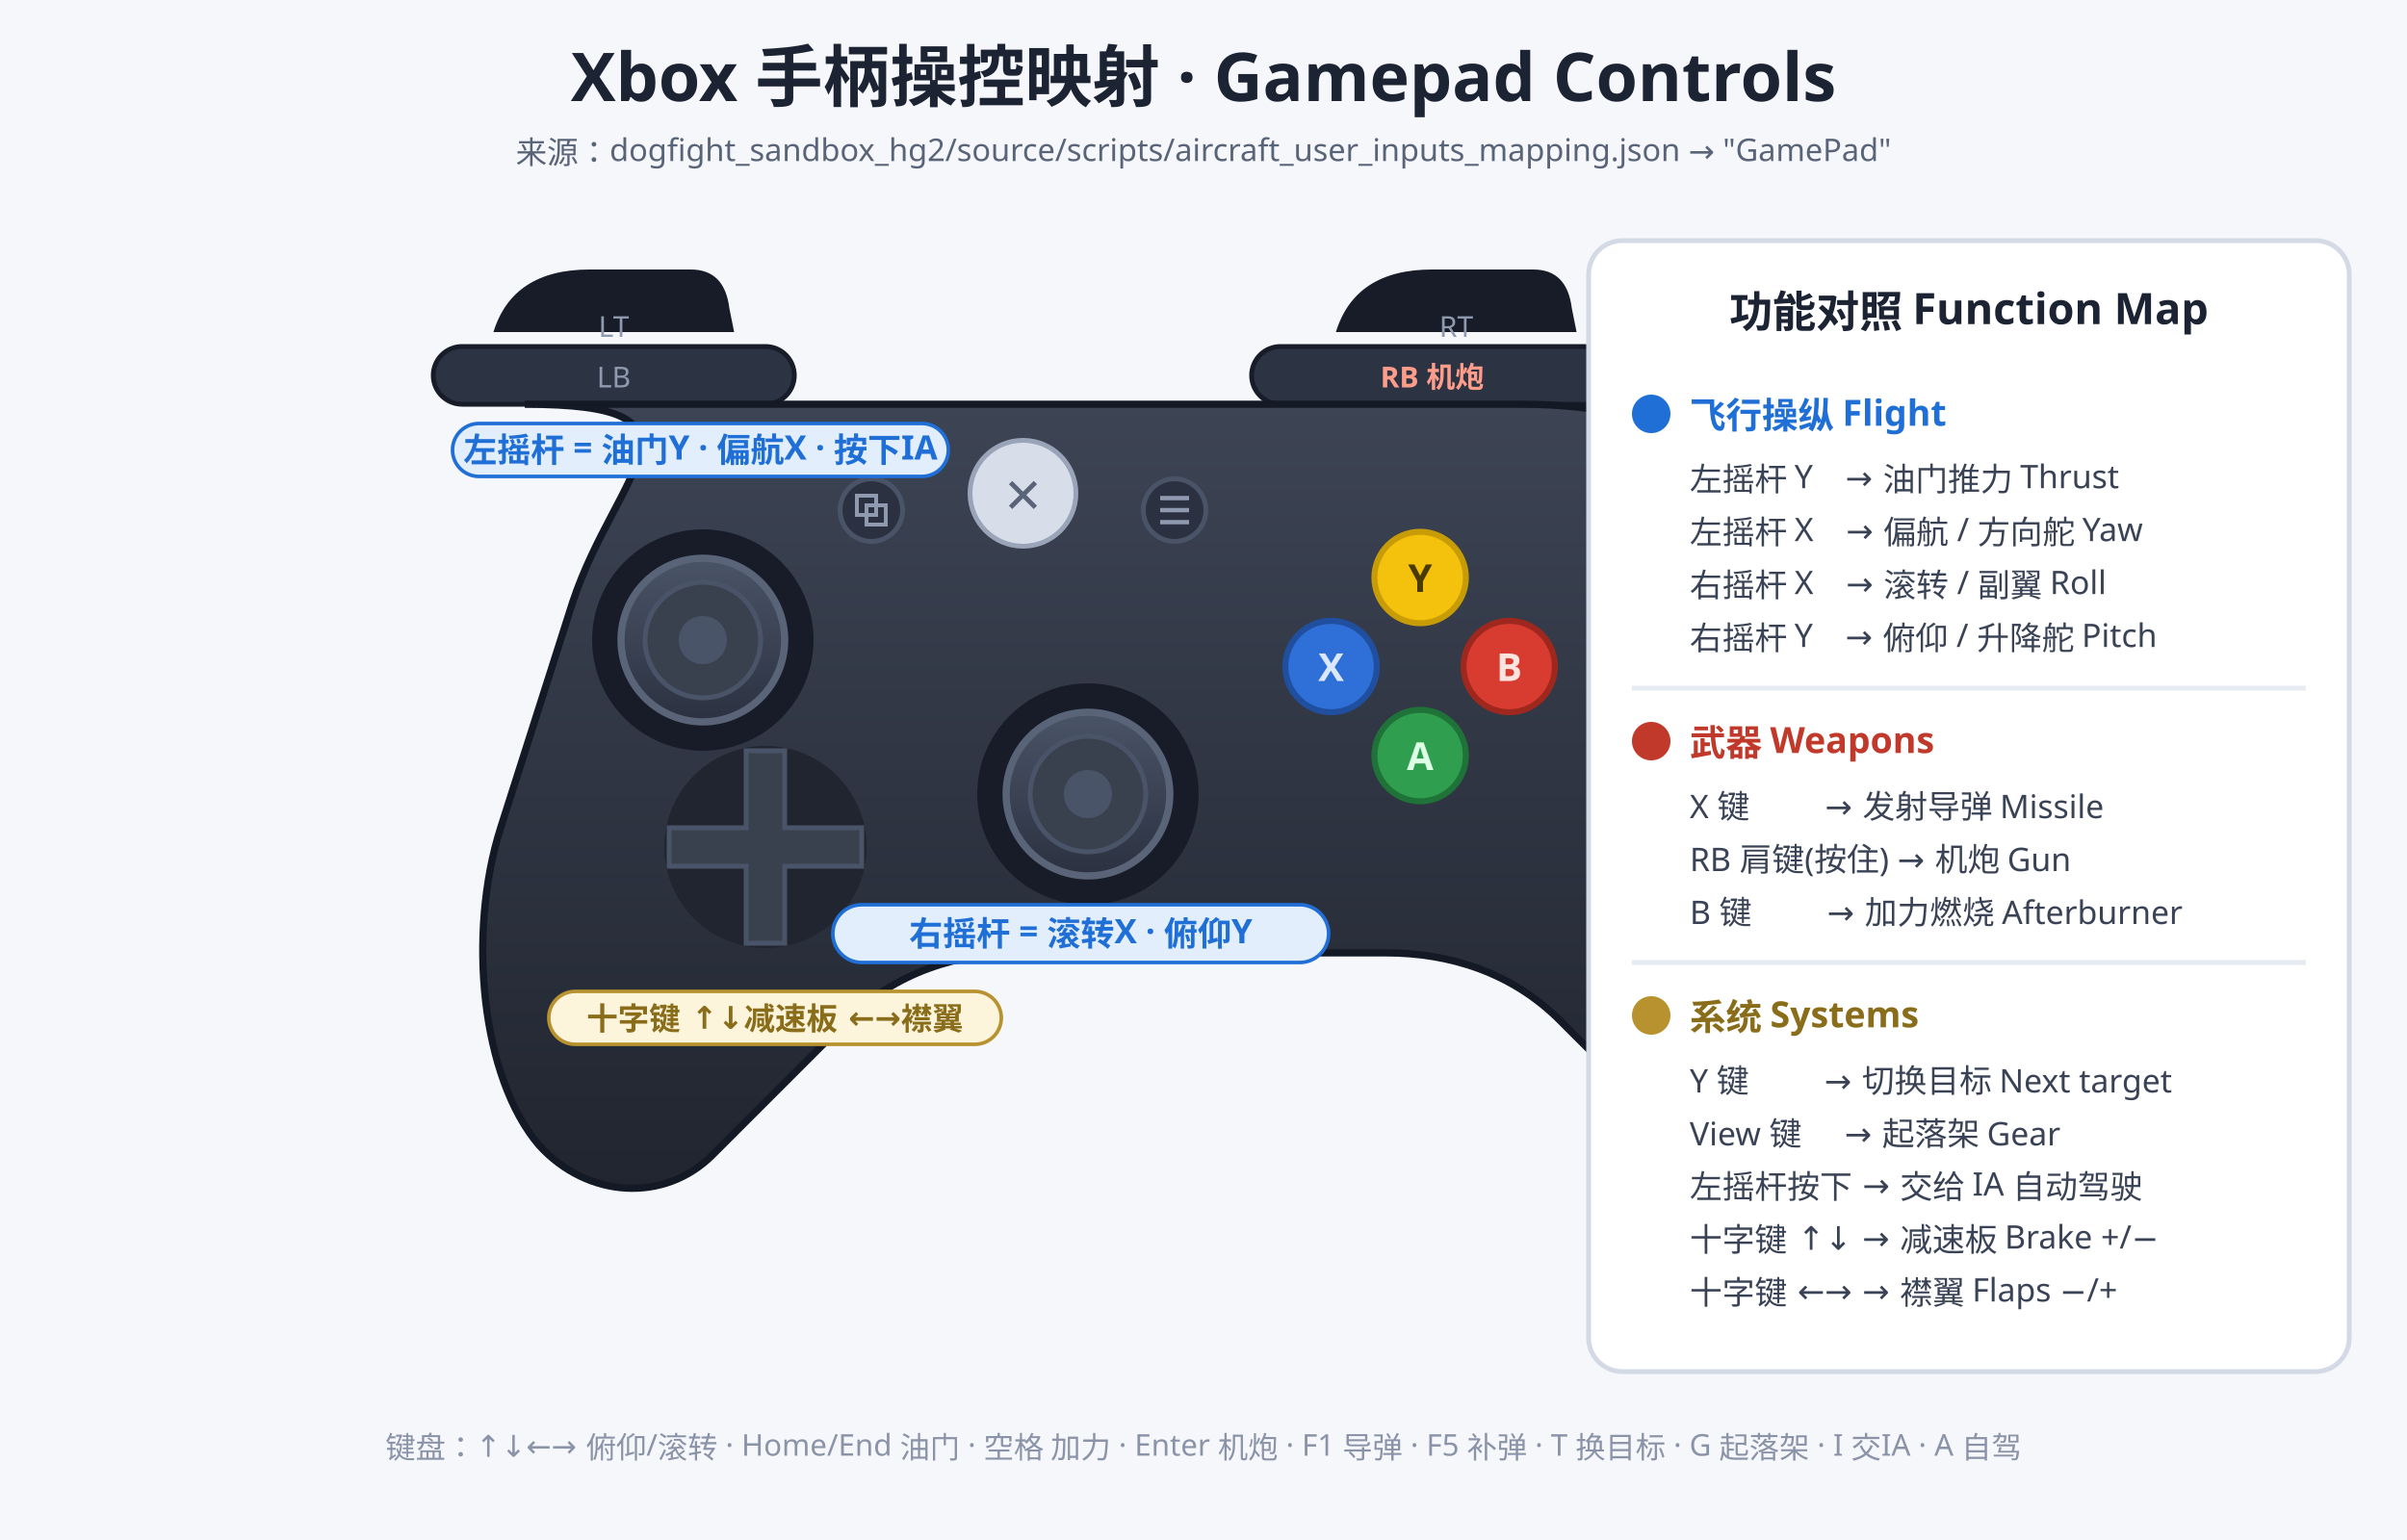
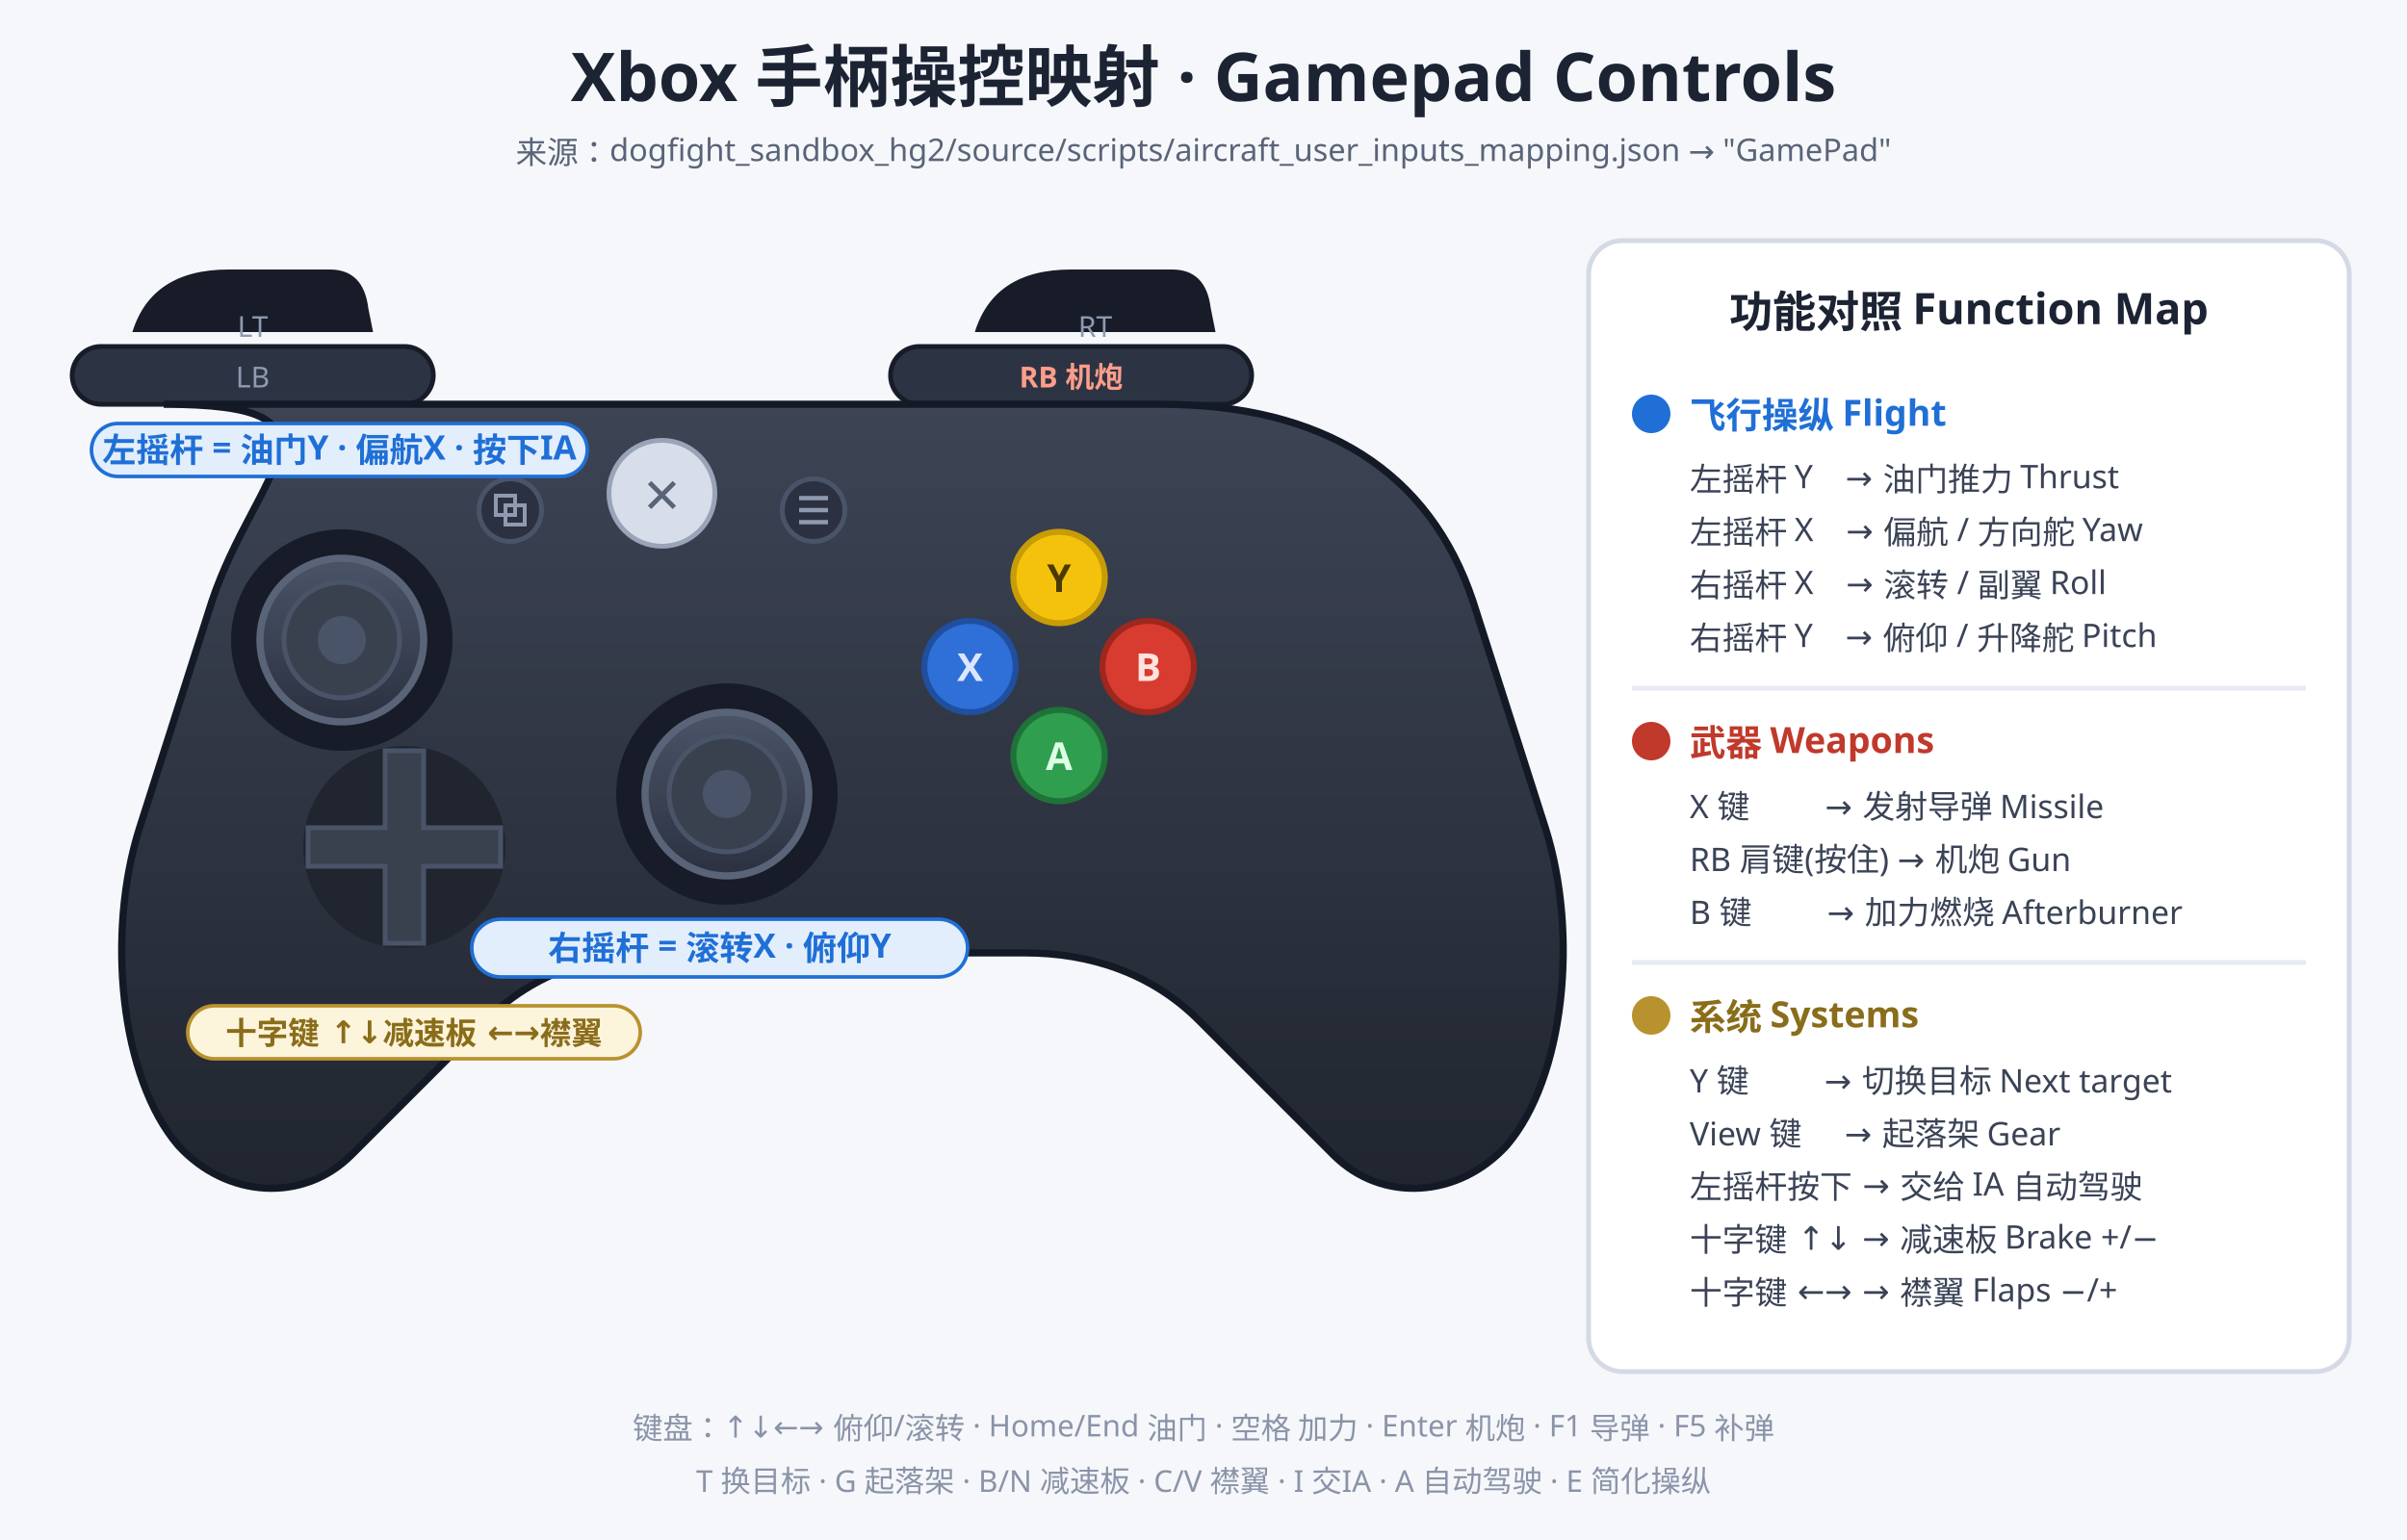
<svg xmlns="http://www.w3.org/2000/svg" width="1000" height="640" viewBox="0 0 1000 640" font-family="Microsoft YaHei, PingFang SC, sans-serif">
  <defs>
    <linearGradient id="shell" x1="0" y1="0" x2="0" y2="1">
      <stop offset="0" stop-color="#3d4454" />
      <stop offset="1" stop-color="#20252f" />
    </linearGradient>
    <linearGradient id="stickg" x1="0" y1="0" x2="0" y2="1">
      <stop offset="0" stop-color="#4a5468" />
      <stop offset="1" stop-color="#2b3140" />
    </linearGradient>
  </defs>
  <rect width="1000" height="640" fill="#f5f7fa" />
  <text x="500" y="42" text-anchor="middle" font-size="28" font-weight="bold" fill="#1c2333">Xbox 手柄操控映射 · Gamepad Controls</text>
  <text x="500" y="68" text-anchor="middle" font-size="13" fill="#5a6478">来源：dogfight_sandbox_hg2/source/scripts/aircraft_user_inputs_mapping.json → "GamePad"</text>
-   <g>
+   <g transform="translate(-150,0)">
    <path d="M 205 138 q 8 -26 40 -26 l 42 0 q 14 0 16 16 l 2 10 Z" fill="#171c28" />
    <path d="M 555 138 q 8 -26 40 -26 l 42 0 q 14 0 16 16 l 2 10 Z" fill="#171c28" />
    <text x="255" y="140" text-anchor="middle" font-size="12" fill="#8f9ab0">LT</text>
    <text x="605" y="140" text-anchor="middle" font-size="12" fill="#8f9ab0">RT</text>
    <rect x="180" y="144" width="150" height="24" rx="12" fill="#2c3444" stroke="#171c28" stroke-width="2" />
    <text x="255" y="161" text-anchor="middle" font-size="12" fill="#8f9ab0">LB</text>
    <rect x="520" y="144" width="150" height="24" rx="12" fill="#2c3444" stroke="#171c28" stroke-width="2" />
    <text x="595" y="161" text-anchor="middle" font-size="12" fill="#ff9d8a" font-weight="bold">RB 机炮</text>
    <path d="M 218 168              L 632 168              C 700 168 744 196 762 250              L 792 344 C 806 388 800 448 776 476              C 756 498 724 500 704 480              L 648 424 C 628 404 602 396 576 396              L 424 396              C 398 396 372 404 352 424              L 296 480              C 276 500 244 498 224 476              C 200 448 194 388 208 344              L 238 250              C 256 196 300 168 218 168 Z" fill="url(#shell)" stroke="#141926" stroke-width="3" />
    <circle cx="425" cy="205" r="22" fill="#d8dee9" stroke="#9aa4b8" stroke-width="2" />
    <text x="425" y="213" text-anchor="middle" font-size="20" font-weight="bold" fill="#5a6478">✕</text>
    <g>
      <circle cx="362" cy="212" r="13" fill="#2b3140" stroke="#4a5468" stroke-width="2" />
      <rect x="356" y="206" width="8" height="8" fill="none" stroke="#8f9ab0" stroke-width="1.6" />
      <rect x="360" y="210" width="8" height="8" fill="none" stroke="#8f9ab0" stroke-width="1.6" />
    </g>
    <g>
      <circle cx="488" cy="212" r="13" fill="#2b3140" stroke="#4a5468" stroke-width="2" />
      <line x1="482" y1="207" x2="494" y2="207" stroke="#8f9ab0" stroke-width="1.8" />
      <line x1="482" y1="212" x2="494" y2="212" stroke="#8f9ab0" stroke-width="1.8" />
      <line x1="482" y1="217" x2="494" y2="217" stroke="#8f9ab0" stroke-width="1.8" />
    </g>
    <circle cx="292" cy="266" r="46" fill="#171c28" />
    <circle cx="292" cy="266" r="34" fill="url(#stickg)" stroke="#5a6478" stroke-width="3" />
    <circle cx="292" cy="266" r="24" fill="#39414f" stroke="#4a5468" stroke-width="2" />
    <circle cx="292" cy="266" r="10" fill="#4a5468" />
    <circle cx="590" cy="240" r="19" fill="#f4c20d" stroke="#c79c06" stroke-width="2.5" />
    <text x="590" y="246" text-anchor="middle" font-size="16" font-weight="bold" fill="#4a3a00">Y</text>
    <circle cx="553" cy="277" r="19" fill="#2f6fd8" stroke="#1f4f9e" stroke-width="2.5" />
    <text x="553" y="283" text-anchor="middle" font-size="16" font-weight="bold" fill="#dbe7ff">X</text>
    <circle cx="627" cy="277" r="19" fill="#d83b2f" stroke="#9e271e" stroke-width="2.5" />
    <text x="627" y="283" text-anchor="middle" font-size="16" font-weight="bold" fill="#ffe3df">B</text>
    <circle cx="590" cy="314" r="19" fill="#2f9e4f" stroke="#1f7238" stroke-width="2.5" />
    <text x="590" y="320" text-anchor="middle" font-size="16" font-weight="bold" fill="#dcffe6">A</text>
    <g>
      <circle cx="318" cy="352" r="42" fill="#20252f" />
      <path d="M 310 312 h 16 v 32 h 32 v 16 h -32 v 32 h -16 v -32 h -32 v -16 h 32 Z" fill="#39414f" stroke="#4a5468" stroke-width="2" />
    </g>
    <circle cx="452" cy="330" r="46" fill="#171c28" />
    <circle cx="452" cy="330" r="34" fill="url(#stickg)" stroke="#5a6478" stroke-width="3" />
    <circle cx="452" cy="330" r="24" fill="#39414f" stroke="#4a5468" stroke-width="2" />
    <circle cx="452" cy="330" r="10" fill="#4a5468" />
  </g>
-   <g font-size="14" font-weight="bold">
+   <g font-size="14" font-weight="bold" transform="translate(-150,0)">
    <rect x="188" y="176" width="206" height="22" rx="11" fill="#e3eefc" stroke="#1f6fd6" stroke-width="1.5" />
    <text x="291" y="192" text-anchor="middle" fill="#1f6fd6">左摇杆 = 油门Y · 偏航X · 按下IA</text>
-     <rect x="346" y="376" width="206" height="24" rx="12" fill="#e3eefc" stroke="#1f6fd6" stroke-width="1.5" />
-     <text x="449" y="393" text-anchor="middle" fill="#1f6fd6">右摇杆 = 滚转X · 俯仰Y</text>
-     <rect x="228" y="412" width="188" height="22" rx="11" fill="#fdf4dc" stroke="#b8922f" stroke-width="1.5" />
-     <text x="322" y="428" text-anchor="middle" font-size="13" fill="#8a6d1a">十字键 ↑↓减速板 ←→襟翼</text>
+     <rect x="346" y="382" width="206" height="24" rx="12" fill="#e3eefc" stroke="#1f6fd6" stroke-width="1.5" />
+     <text x="449" y="399" text-anchor="middle" fill="#1f6fd6">右摇杆 = 滚转X · 俯仰Y</text>
+     <rect x="228" y="418" width="188" height="22" rx="11" fill="#fdf4dc" stroke="#b8922f" stroke-width="1.5" />
+     <text x="322" y="434" text-anchor="middle" font-size="13" fill="#8a6d1a">十字键 ↑↓减速板 ←→襟翼</text>
  </g>
  <g>
    <rect x="660" y="100" width="316" height="470" rx="14" fill="#ffffff" stroke="#d4dae5" stroke-width="2" />
    <text x="818" y="136" text-anchor="middle" font-size="18" font-weight="bold" fill="#1c2333">功能对照 Function Map</text>
    <circle cx="686" cy="172" r="8" fill="#1f6fd6" />
    <text x="702" y="178" font-size="15" font-weight="bold" fill="#1f6fd6">飞行操纵 Flight</text>
    <g font-size="13.5" fill="#3a4356">
      <text x="702" y="204">左摇杆 Y　→ 油门推力 Thrust</text>
      <text x="702" y="226">左摇杆 X　→ 偏航 / 方向舵 Yaw</text>
      <text x="702" y="248">右摇杆 X　→ 滚转 / 副翼 Roll</text>
      <text x="702" y="270">右摇杆 Y　→ 俯仰 / 升降舵 Pitch</text>
    </g>
    <line x1="678" y1="286" x2="958" y2="286" stroke="#e6eaf2" stroke-width="2" />
    <circle cx="686" cy="308" r="8" fill="#c0392b" />
    <text x="702" y="314" font-size="15" font-weight="bold" fill="#c0392b">武器 Weapons</text>
    <g font-size="13.5" fill="#3a4356">
      <text x="702" y="340">X 键　　 → 发射导弹 Missile</text>
      <text x="702" y="362">RB 肩键(按住) → 机炮 Gun</text>
      <text x="702" y="384">B 键　　 → 加力燃烧 Afterburner</text>
    </g>
    <line x1="678" y1="400" x2="958" y2="400" stroke="#e6eaf2" stroke-width="2" />
    <circle cx="686" cy="422" r="8" fill="#b8922f" />
    <text x="702" y="428" font-size="15" font-weight="bold" fill="#8a6d1a">系统 Systems</text>
    <g font-size="13.5" fill="#3a4356">
      <text x="702" y="454">Y 键　　 → 切换目标 Next target</text>
      <text x="702" y="476">View 键　 → 起落架 Gear</text>
      <text x="702" y="498">左摇杆按下 → 交给 IA 自动驾驶</text>
      <text x="702" y="520">十字键 ↑↓ → 减速板 Brake +/−</text>
      <text x="702" y="542">十字键 ←→ → 襟翼 Flaps −/+</text>
    </g>
  </g>
-   <text x="500" y="606" text-anchor="middle" font-size="12.5" fill="#8a93a8">键盘：↑↓←→ 俯仰/滚转 · Home/End 油门 · 空格 加力 · Enter 机炮 · F1 导弹 · F5 补弹 · T 换目标 · G 起落架 · I 交IA · A 自驾</text>
+   <text x="500" y="598" text-anchor="middle" font-size="12.5" fill="#8a93a8">键盘：↑↓←→ 俯仰/滚转 · Home/End 油门 · 空格 加力 · Enter 机炮 · F1 导弹 · F5 补弹</text>
+   <text x="500" y="620" text-anchor="middle" font-size="12.5" fill="#8a93a8">T 换目标 · G 起落架 · B/N 减速板 · C/V 襟翼 · I 交IA · A 自动驾驶 · E 简化操纵</text>
</svg>
